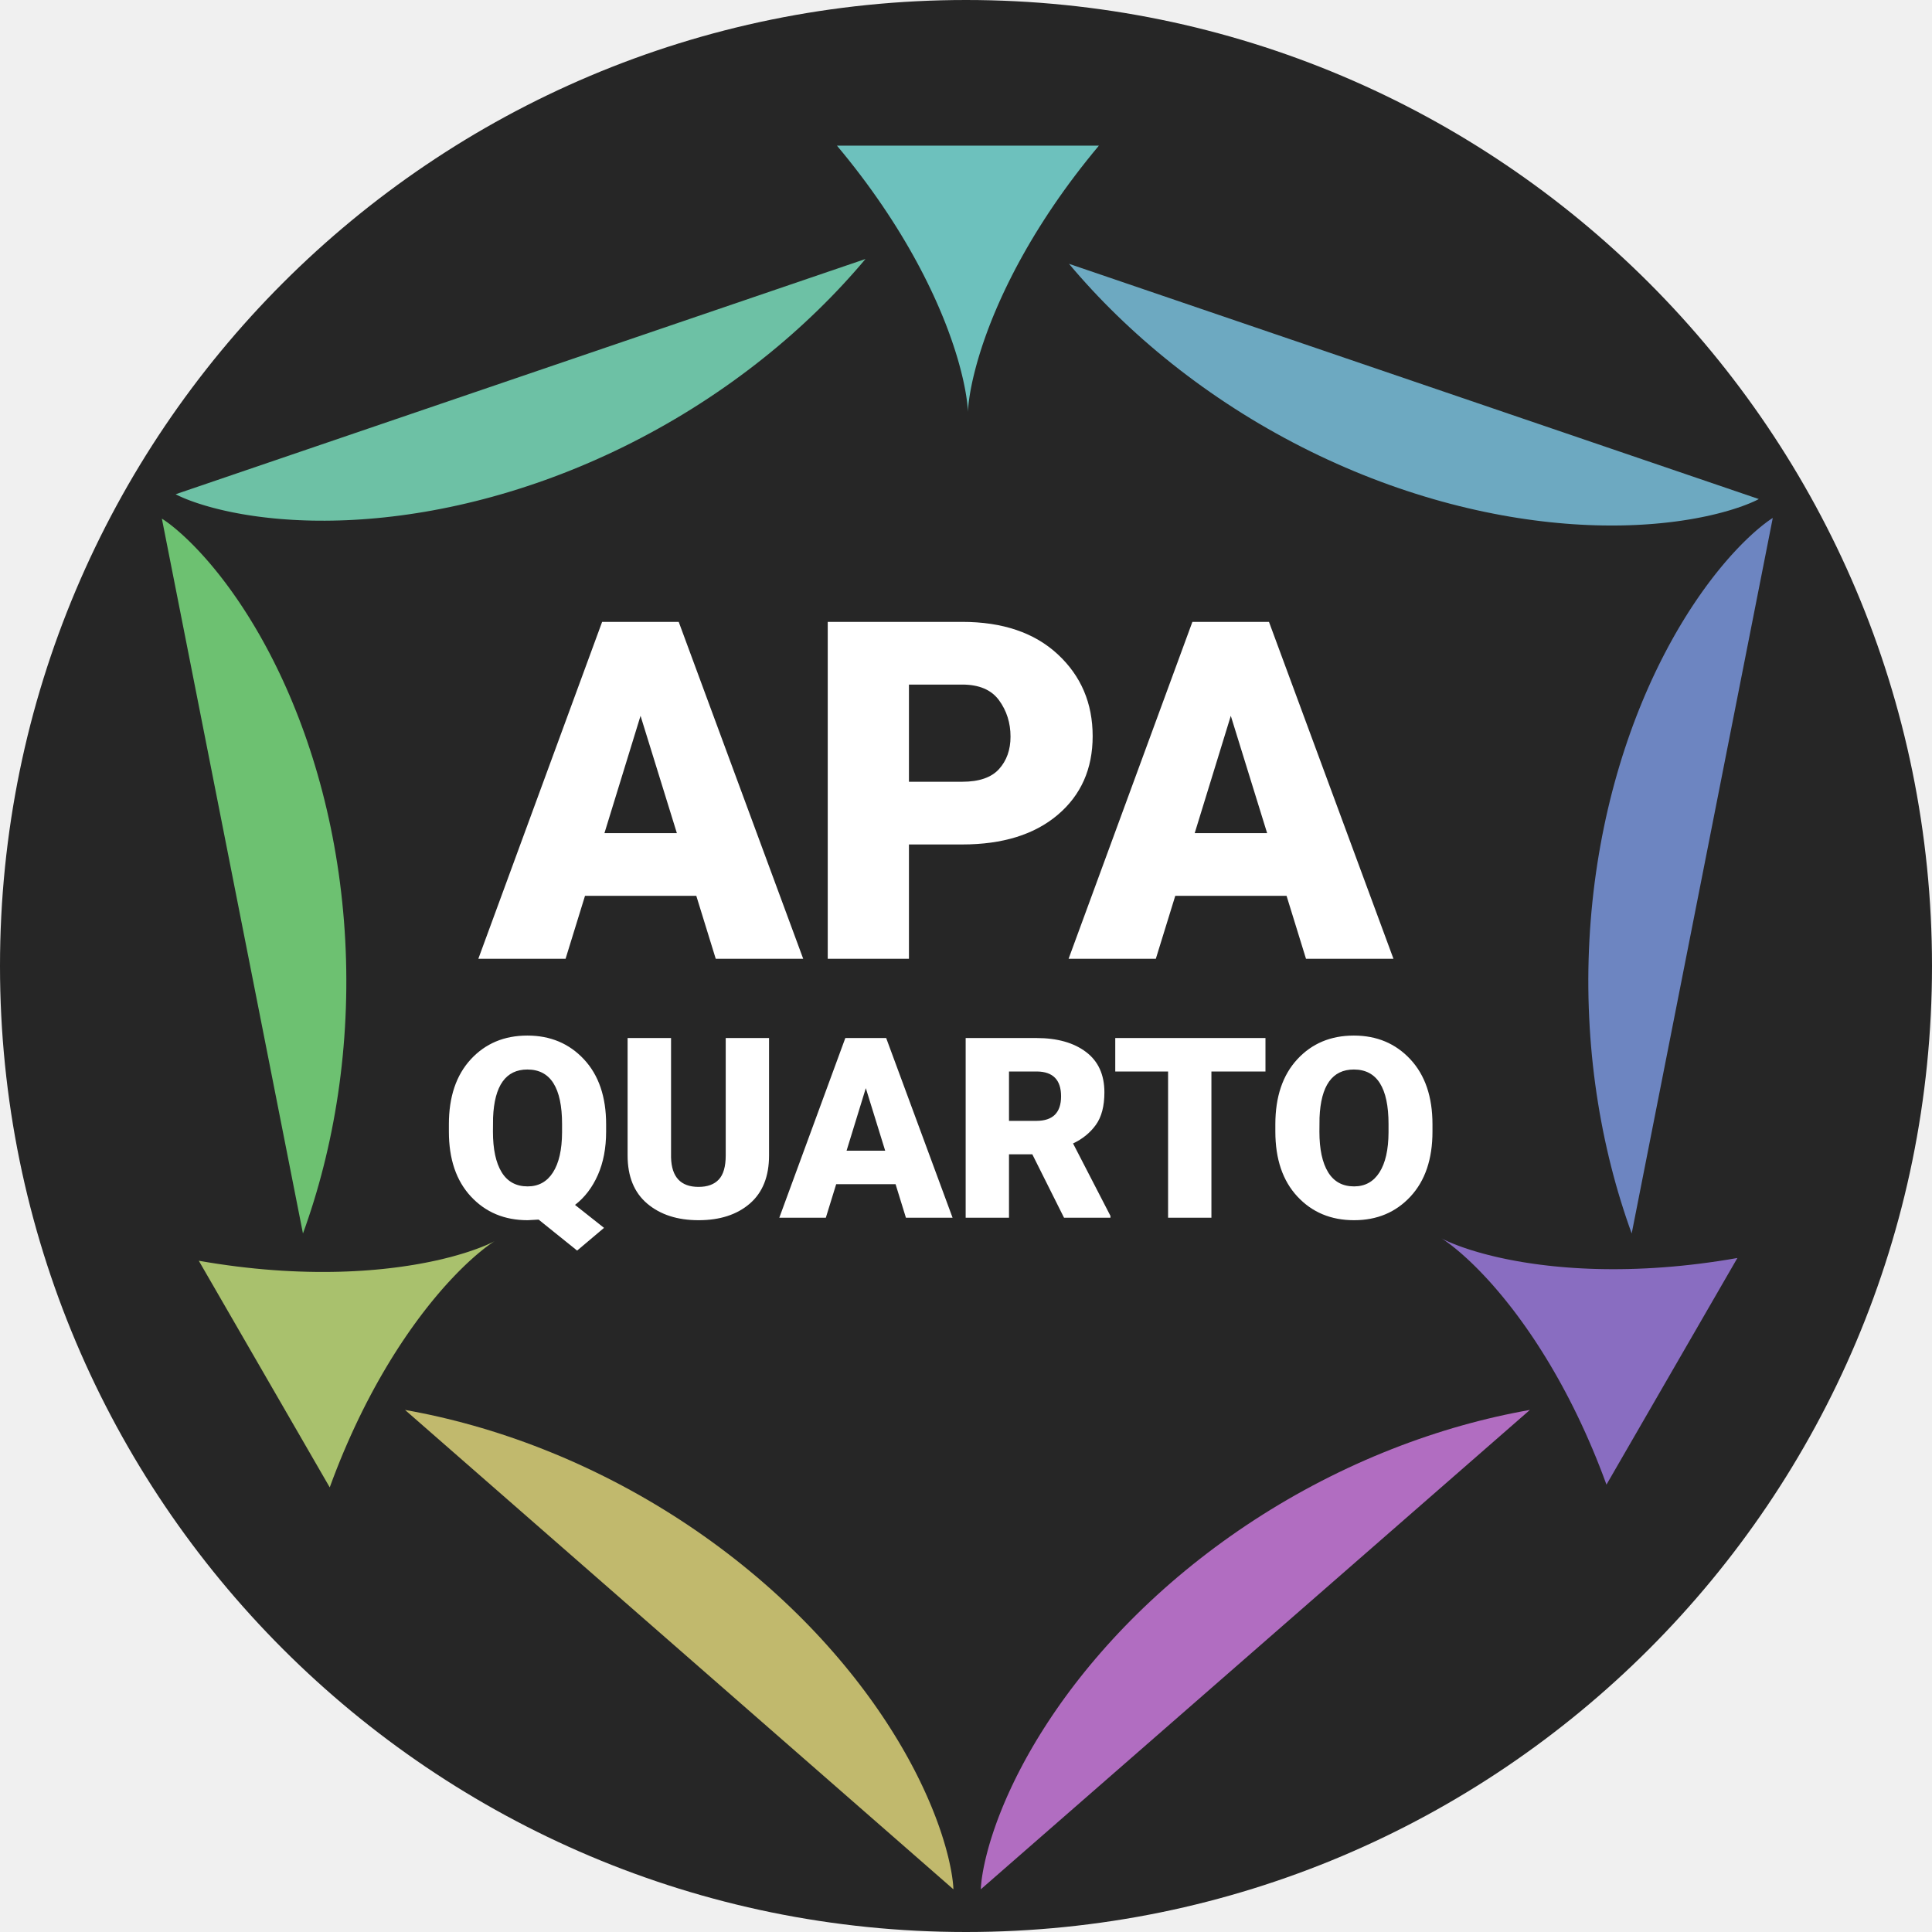
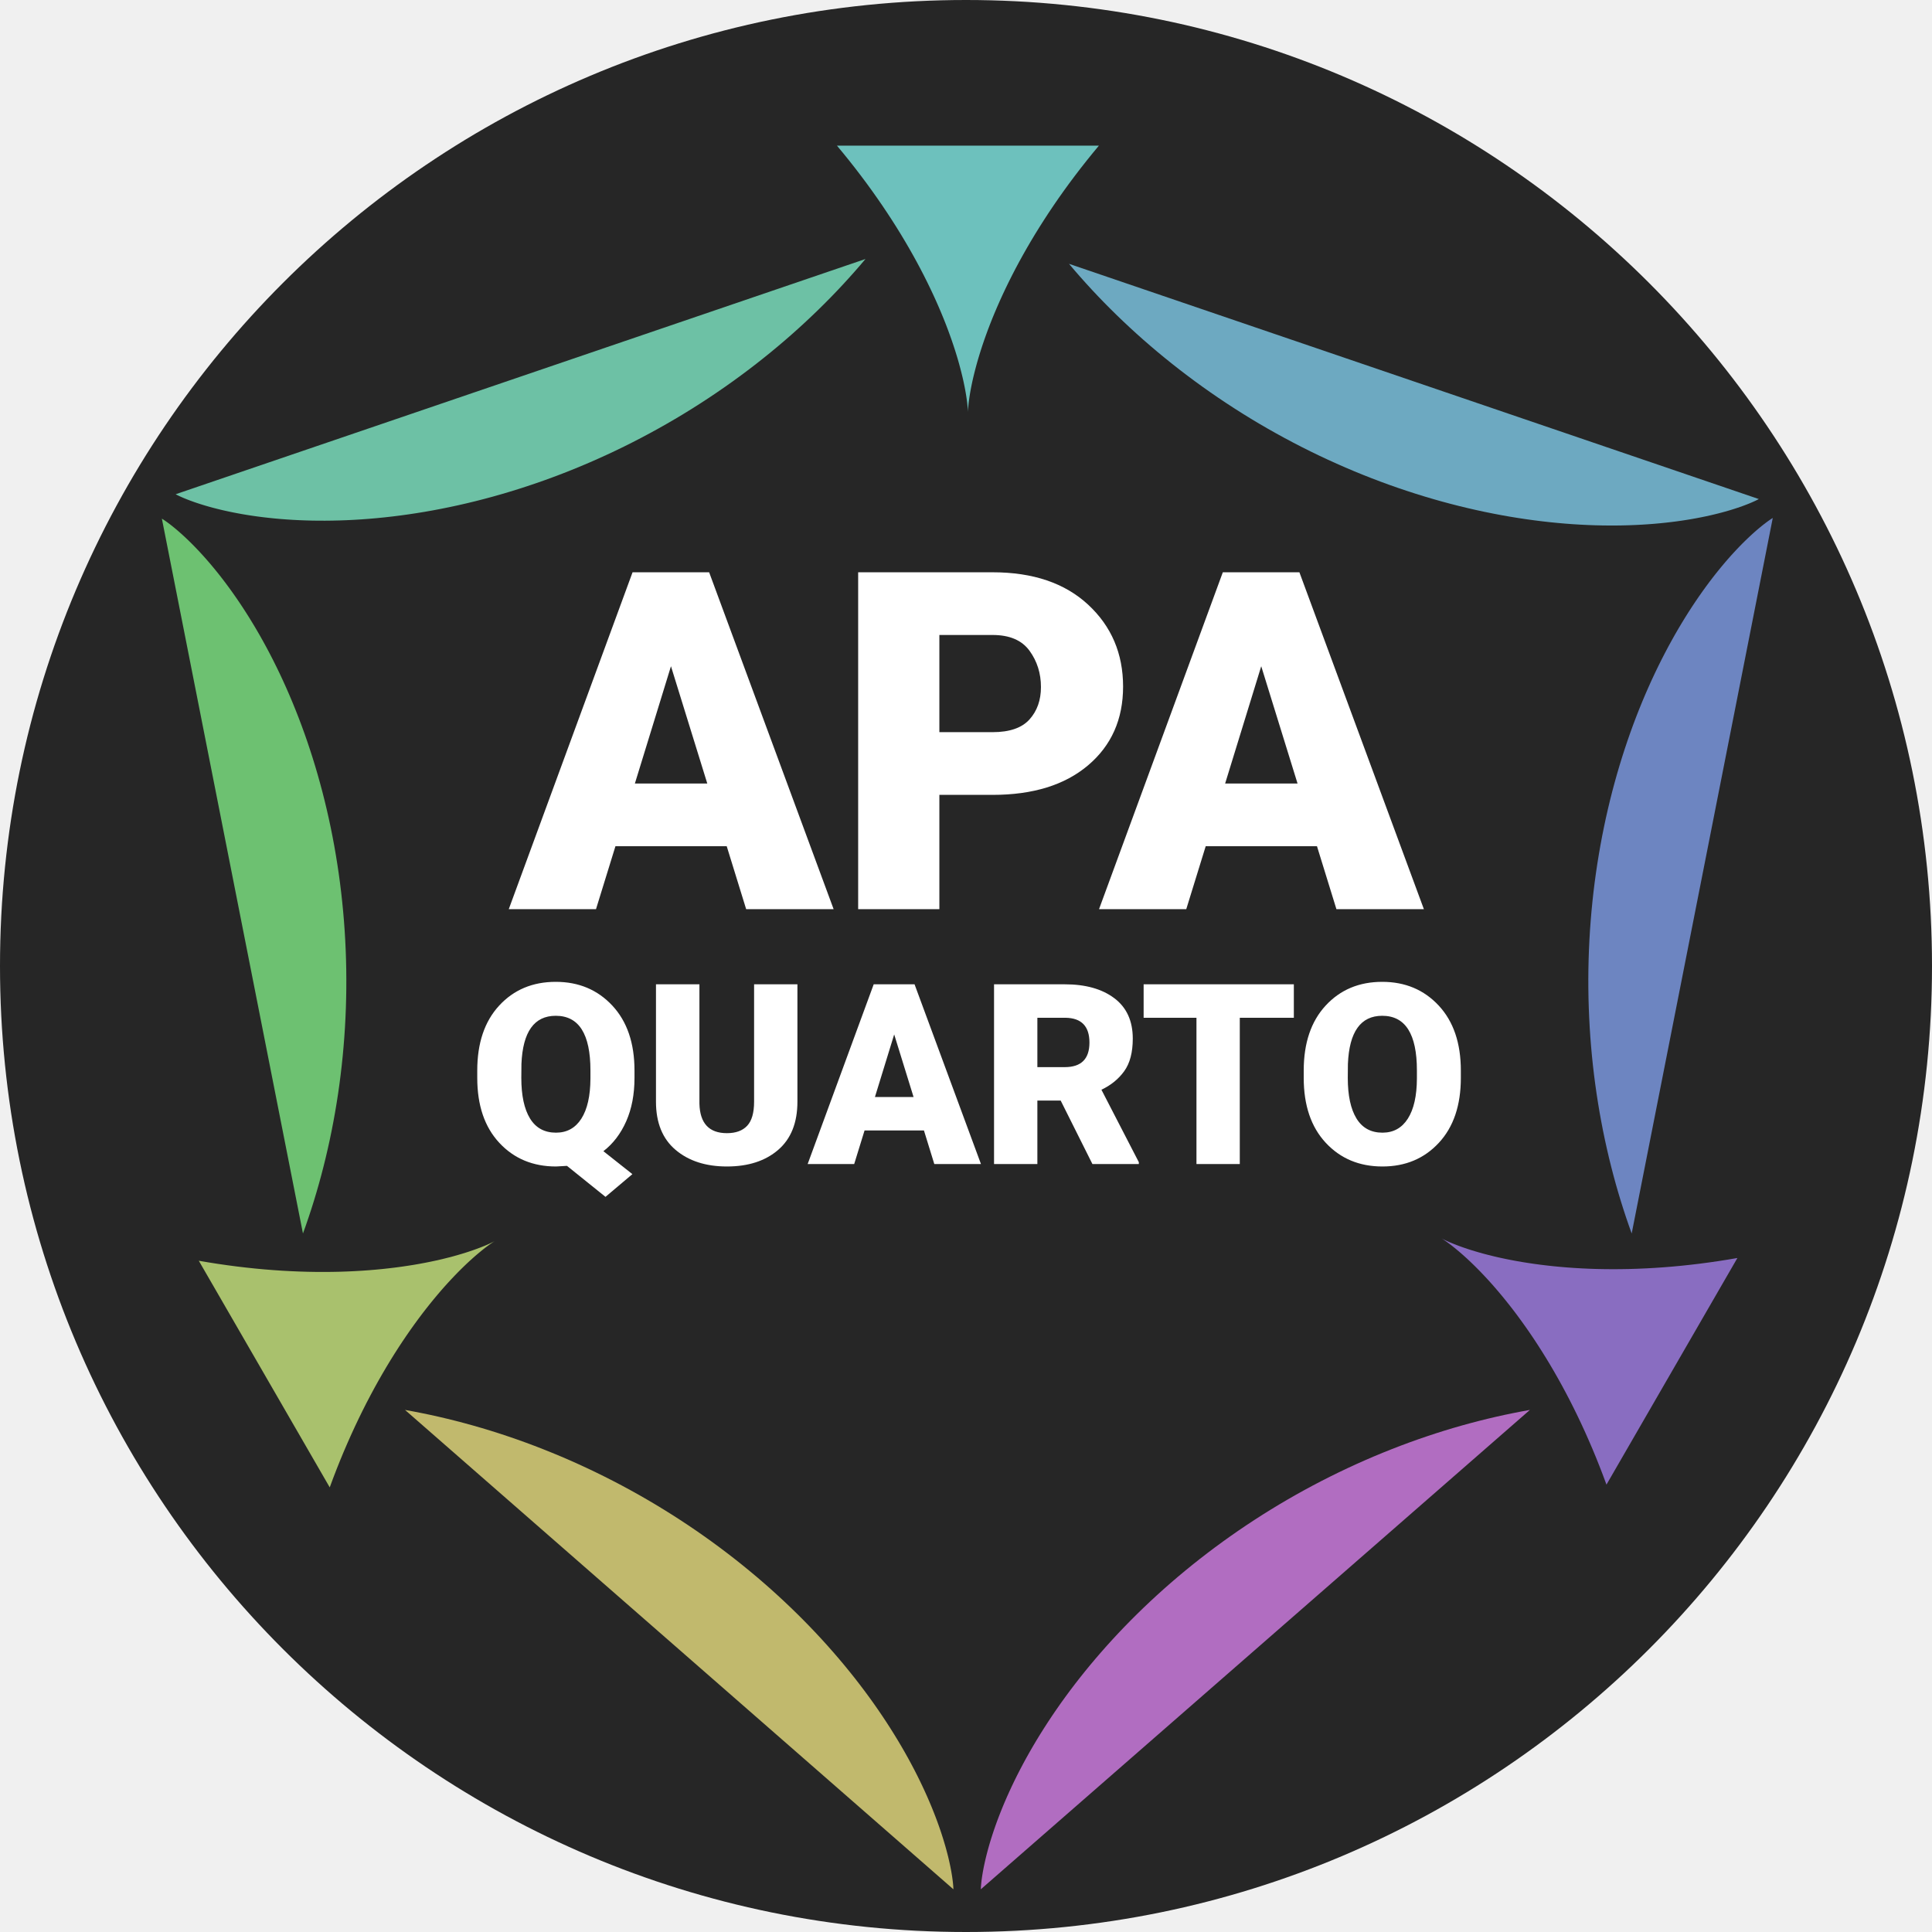
<svg xmlns="http://www.w3.org/2000/svg" width="2805" height="2805" xml:space="preserve" overflow="hidden">
  <defs>
    <clipPath id="clip0">
      <rect x="0" y="0" width="2805" height="2805" />
    </clipPath>
  </defs>
  <g clip-path="url(#clip0)">
    <path d="M0 1402.5C-1.78557e-13 627.921 627.921-1.78557e-13 1402.5-3.57114e-13 2177.08-7.14228e-13 2805 627.921 2805 1402.5 2805 2177.08 2177.08 2805 1402.5 2805 627.921 2805-8.92785e-13 2177.08 0 1402.5Z" fill="#262626" fill-rule="evenodd" />
    <path d="M1215.13 211.44 1224.19 222.379 1233.02 233.322 1241.59 244.222 1249.92 255.107 1258.03 265.955 1265.89 276.766 1273.48 287.504 1280.86 298.204 1287.97 308.812 1294.87 319.365 1301.51 329.825 1307.9 340.175 1314.06 350.432 1319.98 360.579 1325.66 370.615 1331.11 380.522 1336.33 390.3 1341.31 399.912 1346.06 409.395 1350.6 418.729 1354.91 427.88 1359 436.865 1362.88 445.665 1366.55 454.299 1370.01 462.712 1373.28 470.94 1376.33 478.965 1379.19 486.769 1381.88 494.37 1384.37 501.731 1386.7 508.852 1388.84 515.752 1390.83 522.394 1392.63 528.795 1394.29 534.957 1395.8 540.842 1397.18 546.469 1398.42 551.819 1399.51 556.911 1400.5 561.708 1401.37 566.246 1402.11 570.49 1402.77 574.437 1403.32 578.108 1403.79 581.467 1404.19 584.547 1404.5 587.315 1404.75 589.787 1404.95 591.945 1405.08 593.809 1405.19 595.359 1405.24 596.594 1405.28 597.535 1405.3 598.144 1405.3 598.458 1405.3 598.144 1405.32 597.535 1405.35 596.594 1405.41 595.359 1405.52 593.809 1405.65 591.945 1405.85 589.787 1406.09 587.315 1406.4 584.547 1406.79 581.467 1407.27 578.108 1407.82 574.437 1408.47 570.49 1409.22 566.246 1410.09 561.708 1411.07 556.911 1412.17 551.819 1413.41 546.469 1414.79 540.842 1416.3 534.957 1417.96 528.795 1419.77 522.394 1421.76 515.752 1423.9 508.852 1426.22 501.731 1428.71 494.37 1431.4 486.769 1434.26 478.965 1437.32 470.94 1440.58 462.712 1444.05 454.299 1447.72 445.665 1451.59 436.865 1455.68 427.88 1460 418.729 1464.53 409.395 1469.29 399.912 1474.26 390.3 1479.48 380.522 1484.94 370.615 1490.62 360.579 1496.53 350.432 1502.69 340.175 1509.09 329.825 1515.73 319.365 1522.61 308.812 1529.74 298.204 1537.09 287.504 1544.71 276.766 1552.56 265.955 1560.67 255.107 1569.01 244.222 1577.58 233.322 1586.41 222.379 1595.46 211.44Z" fill="#6DC1BD" fill-rule="evenodd" />
    <path d="M2522.46 1826.44 2508.46 1828.82 2494.6 1830.99 2480.87 1832.96 2467.29 1834.75 2453.86 1836.33 2440.59 1837.74 2427.49 1838.96 2414.55 1839.99 2401.8 1840.86 2389.25 1841.54 2376.89 1842.07 2364.73 1842.44 2352.77 1842.64 2341.03 1842.7 2329.51 1842.61 2318.23 1842.39 2307.18 1842.02 2296.36 1841.52 2285.79 1840.91 2275.45 1840.18 2265.36 1839.33 2255.54 1838.39 2246 1837.34 2236.71 1836.22 2227.68 1835 2218.95 1833.71 2210.47 1832.37 2202.29 1830.95 2194.39 1829.48 2186.75 1827.97 2179.44 1826.42 2172.4 1824.84 2165.66 1823.22 2159.2 1821.6 2153.07 1819.98 2147.21 1818.34 2141.66 1816.71 2136.41 1815.12 2131.46 1813.53 2126.81 1811.97 2122.46 1810.45 2118.43 1809 2114.67 1807.58 2111.22 1806.24 2108.09 1804.97 2105.23 1803.77 2102.67 1802.67 2100.43 1801.65 2098.45 1800.73 2096.77 1799.92 2095.37 1799.24 2094.27 1798.67 2093.44 1798.23 2092.91 1797.93 2092.63 1797.79 2092.91 1797.95 2093.42 1798.26 2094.21 1798.76 2095.26 1799.44 2096.55 1800.29 2098.08 1801.34 2099.87 1802.59 2101.88 1804.05 2104.11 1805.71 2106.58 1807.56 2109.25 1809.64 2112.14 1811.97 2115.24 1814.51 2118.54 1817.27 2122.02 1820.27 2125.69 1823.53 2129.54 1827.01 2133.56 1830.75 2137.74 1834.75 2142.07 1839 2146.57 1843.51 2151.19 1848.28 2155.94 1853.31 2160.85 1858.59 2165.86 1864.15 2170.98 1869.99 2176.2 1876.11 2181.52 1882.48 2186.92 1889.13 2192.41 1896.05 2197.98 1903.25 2203.6 1910.73 2209.27 1918.48 2215.01 1926.51 2220.77 1934.81 2226.58 1943.38 2232.4 1952.24 2238.22 1961.35 2244.08 1970.74 2249.92 1980.39 2255.76 1990.32 2261.57 2000.5 2267.37 2010.94 2273.14 2021.66 2278.87 2032.61 2284.55 2043.83 2290.17 2055.29 2295.73 2067 2301.23 2078.95 2306.64 2091.14 2311.99 2103.55 2317.24 2116.2 2322.38 2129.07 2327.43 2142.15 2332.37 2155.46Z" fill="#896DC1" fill-rule="evenodd" />
    <path d="M478.724 2159.46 483.663 2146.15 488.711 2133.07 493.853 2120.2 499.103 2107.55 504.448 2095.14 509.864 2082.95 515.355 2071 520.921 2059.29 526.54 2047.83 532.214 2036.61 537.946 2025.66 543.716 2014.94 549.504 2004.5 555.325 1994.32 561.165 1984.39 567.005 1974.74 572.85 1965.35 578.69 1956.24 584.513 1947.38 590.318 1938.81 596.086 1930.51 601.817 1922.48 607.493 1914.73 613.113 1907.25 618.678 1900.05 624.169 1893.13 629.568 1886.48 634.894 1880.1 640.109 1873.99 645.232 1868.15 650.244 1862.59 655.145 1857.31 659.9 1852.28 664.525 1847.51 669.021 1843 673.352 1838.75 677.535 1834.75 681.551 1831.01 685.404 1827.53 689.07 1824.27 692.553 1821.27 695.851 1818.51 698.947 1815.97 701.822 1813.64 704.512 1811.56 706.963 1809.71 709.211 1808.05 711.22 1806.59 713.007 1805.34 714.536 1804.29 715.827 1803.44 716.877 1802.76 717.669 1802.26 718.185 1801.95 718.462 1801.79 717.633 1802.23 716.821 1802.67 715.716 1803.24 714.316 1803.92 712.638 1804.73 710.667 1805.65 708.419 1806.67 705.858 1807.77 703.001 1808.97 699.869 1810.24 696.404 1811.58 692.663 1813 688.628 1814.45 684.279 1815.97 679.617 1817.53 674.678 1819.12 669.426 1820.71 663.88 1822.34 658.02 1823.98 651.866 1825.6 645.434 1827.22 638.69 1828.84 631.651 1830.42 624.316 1831.97 616.706 1833.48 608.801 1834.95 600.619 1836.37 592.143 1837.71 583.408 1839 574.379 1840.22 565.09 1841.34 555.547 1842.39 545.725 1843.33 535.644 1844.18 525.308 1844.91 514.727 1845.52 503.91 1846.02 492.858 1846.39 481.559 1846.61 470.044 1846.7 458.307 1846.64 446.363 1846.44 434.202 1846.07 421.837 1845.54 409.289 1844.86 396.538 1843.99 383.603 1842.96 370.498 1841.74 357.232 1840.33 343.797 1838.75 330.216 1836.96 316.488 1834.99 302.633 1832.82 288.628 1830.44Z" fill="#A9C16D" fill-rule="evenodd" />
    <path d="M2553.55 724.559 2553.42 724.623 2553.08 724.813 2552.5 725.128 2551.68 725.551 2550.6 726.087 2549.3 726.732 2547.74 727.474 2545.93 728.292 2543.86 729.204 2541.57 730.199 2539 731.251 2536.18 732.372 2533.11 733.553 2529.78 734.779 2526.19 736.057 2522.35 737.363 2518.24 738.702 2513.88 740.073 2509.26 741.459 2504.39 742.842 2499.26 744.245 2493.89 745.632 2488.25 747.015 2482.36 748.386 2476.22 749.724 2469.84 751.035 2463.2 752.309 2456.32 753.554 2449.2 754.735 2441.85 755.868 2434.26 756.937 2426.43 757.928 2418.38 758.86 2410.09 759.71 2401.59 760.48 2392.86 761.141 2383.93 761.726 2374.8 762.198 2365.44 762.561 2355.88 762.827 2346.15 762.956 2336.21 762.968 2326.08 762.859 2315.77 762.625 2305.29 762.246 2294.65 761.726 2283.82 761.065 2272.84 760.247 2261.73 759.283 2250.45 758.166 2239.05 756.876 2227.5 755.441 2215.83 753.836 2204.03 752.055 2192.12 750.119 2180.1 747.995 2168 745.693 2155.77 743.221 2143.49 740.576 2131.11 737.742 2118.65 734.735 2106.14 731.538 2093.56 728.167 2080.93 724.591 2068.26 720.842 2055.55 716.907 2042.81 712.779 2030.04 708.481 2017.26 703.994 2004.47 699.313 1991.68 694.447 1978.89 689.408 1966.12 684.183 1953.38 678.781 1940.65 673.189 1927.96 667.423 1915.31 661.505 1902.71 655.393 1890.15 649.108 1877.67 642.67 1865.24 636.054 1852.89 629.281 1840.64 622.366 1828.45 615.283 1816.36 608.054 1804.38 600.668 1792.5 593.153 1780.74 585.485 1769.08 577.689 1757.55 569.771 1746.15 561.724 1734.87 553.547 1723.75 545.263 1712.76 536.869 1701.92 528.366 1691.24 519.767 1680.72 511.091 1670.36 502.302 1660.15 493.453 1650.13 484.507 1640.28 475.5 1630.6 466.429 1621.11 457.31 1611.8 448.13 1602.68 438.917 1593.75 429.657 1585.01 420.364 1576.47 411.043 1568.12 401.718 1559.98 392.381 1552.02 383.023Z" fill="#6DA9C1" fill-rule="evenodd" />
    <path d="M1424.03 2742.99 1424.03 2742.86 1424.04 2742.47 1424.06 2741.79 1424.1 2740.86 1424.17 2739.68 1424.26 2738.22 1424.41 2736.5 1424.6 2734.53 1424.83 2732.3 1425.13 2729.8 1425.51 2727.06 1425.94 2724.05 1426.45 2720.81 1427.05 2717.32 1427.75 2713.57 1428.53 2709.59 1429.43 2705.37 1430.43 2700.92 1431.54 2696.23 1432.77 2691.32 1434.13 2686.19 1435.61 2680.84 1437.23 2675.27 1439 2669.49 1440.91 2663.51 1442.96 2657.33 1445.18 2650.94 1447.54 2644.37 1450.08 2637.63 1452.78 2630.7 1455.65 2623.59 1458.7 2616.32 1461.92 2608.89 1465.34 2601.3 1468.93 2593.56 1472.7 2585.68 1476.67 2577.65 1480.85 2569.5 1485.2 2561.24 1489.76 2552.83 1494.52 2544.33 1499.48 2535.73 1504.63 2527.03 1510.01 2518.23 1515.59 2509.35 1521.36 2500.4 1527.35 2491.36 1533.55 2482.27 1539.94 2473.12 1546.56 2463.93 1553.37 2454.69 1560.4 2445.43 1567.64 2436.12 1575.08 2426.81 1582.72 2417.48 1590.57 2408.15 1598.62 2398.81 1606.87 2389.48 1615.32 2380.16 1623.97 2370.86 1632.81 2361.59 1641.85 2352.36 1651.07 2343.17 1660.48 2334.02 1670.08 2324.93 1679.85 2315.89 1689.8 2306.92 1699.92 2298.03 1710.19 2289.22 1720.66 2280.5 1731.27 2271.86 1742.03 2263.32 1752.96 2254.88 1764.02 2246.54 1775.23 2238.32 1786.58 2230.22 1798.05 2222.22 1809.65 2214.37 1821.37 2206.66 1833.2 2199.06 1845.15 2191.62 1857.19 2184.31 1869.33 2177.17 1881.56 2170.16 1893.89 2163.32 1906.28 2156.63 1918.74 2150.12 1931.28 2143.76 1943.85 2137.58 1956.5 2131.56 1969.18 2125.71 1981.91 2120.04 1994.64 2114.55 2007.42 2109.25 2020.21 2104.12 2033.01 2099.16 2045.81 2094.39 2058.61 2089.81 2071.39 2085.42 2084.16 2081.2 2096.89 2077.17 2109.58 2073.33 2122.25 2069.68 2134.86 2066.22 2147.41 2062.93 2159.91 2059.83 2172.33 2056.9 2184.69 2054.16 2196.95 2051.62 2209.12 2049.23 2221.2 2047.02Z" fill="#B16DC1" fill-rule="evenodd" />
    <path d="M2368.99 1790.85 2364.87 1779.3 2360.85 1767.56 2356.95 1755.66 2353.16 1743.6 2349.47 1731.37 2345.91 1718.99 2342.5 1706.48 2339.21 1693.82 2336.04 1681.03 2333.04 1668.1 2330.16 1655.07 2327.43 1641.91 2324.87 1628.64 2322.44 1615.26 2320.18 1601.78 2318.07 1588.22 2316.13 1574.58 2314.35 1560.86 2312.74 1547.07 2311.3 1533.22 2310.04 1519.3 2308.94 1505.35 2308.01 1491.36 2307.27 1477.31 2306.69 1463.26 2306.29 1449.18 2306.07 1435.09 2306.02 1420.98 2306.15 1406.89 2306.47 1392.8 2306.95 1378.72 2307.61 1364.68 2308.45 1350.67 2309.47 1336.69 2310.65 1322.76 2312.01 1308.87 2313.53 1295.05 2315.22 1281.29 2317.09 1267.61 2319.11 1254.01 2321.3 1240.49 2323.64 1227.07 2326.13 1213.75 2328.79 1200.53 2331.57 1187.43 2334.52 1174.45 2337.6 1161.58 2340.83 1148.85 2344.2 1136.27 2347.68 1123.82 2351.3 1111.53 2355.03 1099.37 2358.89 1087.39 2362.85 1075.58 2366.91 1063.93 2371.08 1052.45 2375.35 1041.15 2379.71 1030.05 2384.15 1019.13 2388.67 1008.4 2393.27 997.872 2397.92 987.546 2402.66 977.415 2407.43 967.497 2412.27 957.789 2417.15 948.303 2422.04 939.035 2426.98 929.989 2431.94 921.144 2436.93 912.538 2441.92 904.169 2446.91 896.023 2451.9 888.095 2456.88 880.416 2461.85 872.964 2466.79 865.729 2471.71 858.745 2476.57 851.999 2481.4 845.474 2486.17 839.204 2490.89 833.152 2495.55 827.349 2500.13 821.769 2504.64 816.427 2509.06 811.319 2513.39 806.437 2517.62 801.8 2521.75 797.37 2525.76 793.178 2529.65 789.208 2533.43 785.471 2537.07 781.941 2540.56 778.632 2543.93 775.542 2547.14 772.657 2550.19 769.977 2553.09 767.504 2555.81 765.236 2558.38 763.154 2560.75 761.278 2562.94 759.592 2564.96 758.079 2566.77 756.755 2568.39 755.605 2569.81 754.613 2571.02 753.81 2572.01 753.144 2572.8 752.639 2573.36 752.297 2573.71 752.091 2573.82 752.026Z" fill="#6D85C1" fill-rule="evenodd" />
    <path d="M1256.55 376.024 1248.6 385.381 1240.46 394.718 1232.1 404.043 1223.57 413.364 1214.83 422.657 1205.9 431.917 1196.78 441.13 1187.47 450.31 1177.97 459.429 1168.3 468.5 1158.44 477.507 1148.43 486.453 1138.22 495.302 1127.85 504.091 1117.33 512.767 1106.65 521.366 1095.82 529.869 1084.82 538.263 1073.7 546.547 1062.42 554.724 1051.02 562.771 1039.49 570.688 1027.85 578.485 1016.07 586.153 1004.2 593.668 992.209 601.054 980.129 608.283 967.94 615.366 955.686 622.281 943.336 629.054 930.909 635.67 918.421 642.108 905.881 648.393 893.265 654.505 880.62 660.423 867.923 666.188 855.198 671.78 842.456 677.183 829.682 682.407 816.892 687.447 804.102 692.313 791.312 696.994 778.539 701.481 765.765 705.779 753.023 709.907 740.314 713.842 727.649 717.591 715.016 721.167 702.448 724.538 689.929 727.734 677.469 730.742 665.087 733.576 652.805 736.221 640.58 738.692 628.467 740.994 616.451 743.119 604.544 745.054 592.746 746.836 581.077 748.441 569.529 749.876 558.126 751.166 546.849 752.283 535.728 753.246 524.753 754.065 513.93 754.726 503.285 755.246 492.81 755.625 482.492 755.859 472.379 755.968 462.444 755.955 452.694 755.827 443.134 755.56 433.792 755.198 424.643 754.726 415.711 754.141 406.986 753.48 398.478 752.71 390.196 751.86 382.148 750.928 374.318 749.936 366.726 748.868 359.371 747.735 352.252 746.554 345.369 745.308 338.738 744.034 332.359 742.724 326.217 741.385 320.325 740.015 314.687 738.632 309.316 737.245 304.181 735.842 299.315 734.459 294.7 733.072 290.337 731.702 286.226 730.363 282.383 729.057 278.808 727.779 275.468 726.553 272.397 725.372 269.578 724.251 267.01 723.199 264.711 722.203 262.647 721.292 260.836 720.473 259.277 719.732 257.97 719.087 256.899 718.55 256.079 718.127 255.496 717.813 255.15 717.623 255.024 717.559Z" fill="#6DC1A5" fill-rule="evenodd" />
    <path d="M235.022 753.023 235.148 753.088 235.479 753.294 236.046 753.636 236.832 754.14 237.824 754.805 239.036 755.607 240.454 756.599 242.075 757.748 243.885 759.07 245.9 760.581 248.088 762.266 250.481 764.141 253.031 766.221 255.754 768.486 258.651 770.957 261.704 773.634 264.916 776.516 268.284 779.604 271.779 782.909 275.416 786.436 279.193 790.169 283.081 794.135 287.096 798.324 291.22 802.75 295.454 807.382 299.783 812.259 304.207 817.362 308.709 822.699 313.29 828.274 317.949 834.071 322.672 840.117 327.441 846.381 332.274 852.9 337.138 859.639 342.049 866.617 346.992 873.845 351.968 881.29 356.941 888.961 361.93 896.882 366.922 905.02 371.911 913.381 376.901 921.979 381.861 930.815 386.802 939.852 391.714 949.112 396.578 958.589 401.41 968.287 406.197 978.195 410.92 988.317 415.579 998.633 420.177 1009.15 424.694 1019.87 429.131 1030.78 433.492 1041.87 437.759 1053.16 441.93 1064.62 446.008 1076.26 449.958 1088.07 453.814 1100.04 457.546 1112.18 461.165 1124.46 464.646 1136.9 468.016 1149.46 471.239 1162.19 474.326 1175.04 477.272 1188.01 480.073 1201.09 482.716 1214.31 485.219 1227.61 487.548 1241.01 489.736 1254.52 491.767 1268.11 493.625 1281.78 495.309 1295.52 496.837 1309.33 498.191 1323.21 499.388 1337.12 500.395 1351.09 501.229 1365.09 501.89 1379.12 502.378 1393.18 502.692 1407.26 502.817 1421.34 502.773 1435.43 502.551 1449.5 502.156 1463.57 501.576 1477.61 500.834 1491.64 499.907 1505.62 498.803 1519.56 497.546 1533.47 496.095 1547.31 494.492 1561.08 492.714 1574.78 490.776 1588.42 488.668 1601.96 486.399 1615.43 483.978 1628.79 481.411 1642.05 478.686 1655.2 475.805 1668.22 472.799 1681.13 469.635 1693.92 466.347 1706.56 462.93 1719.06 459.371 1731.43 455.704 1743.64 451.912 1755.69 447.991 1767.58 443.977 1779.31 439.851 1790.85Z" fill="#6DC171" fill-rule="evenodd" />
    <path d="M588.023 2047.02 600.081 2049.23 612.236 2051.62 624.484 2054.16 636.828 2056.9 649.233 2059.83 661.714 2062.93 674.248 2066.22 686.842 2069.68 699.497 2073.33 712.187 2077.17 724.907 2081.2 737.642 2085.42 750.409 2089.81 763.193 2094.39 775.977 2099.16 788.76 2104.12 801.528 2109.25 814.295 2114.55 827.031 2120.04 839.718 2125.71 852.393 2131.56 865.019 2137.58 877.581 2143.76 890.095 2150.12 902.548 2156.63 914.924 2163.32 927.232 2170.16 939.448 2177.17 951.571 2184.31 963.6 2191.62 975.534 2199.06 987.354 2206.66 999.054 2214.37 1010.64 2222.22 1022.1 2230.22 1033.44 2238.32 1044.63 2246.54 1055.68 2254.88 1066.59 2263.32 1077.34 2271.86 1087.93 2280.5 1098.39 2289.22 1108.65 2298.03 1118.76 2306.92 1128.69 2315.89 1138.45 2324.93 1148.04 2334.02 1157.44 2343.17 1166.65 2352.36 1175.67 2361.59 1184.5 2370.86 1193.15 2380.16 1201.58 2389.48 1209.81 2398.81 1217.86 2408.15 1225.7 2417.48 1233.33 2426.81 1240.77 2436.12 1247.99 2445.43 1255.01 2454.69 1261.82 2463.93 1268.43 2473.12 1274.82 2482.27 1281 2491.36 1286.99 2500.4 1292.76 2509.35 1298.32 2518.23 1303.69 2527.03 1308.84 2535.73 1313.8 2544.33 1318.55 2552.83 1323.1 2561.24 1327.46 2569.5 1331.62 2577.65 1335.58 2585.68 1339.36 2593.56 1342.94 2601.3 1346.35 2608.89 1349.56 2616.32 1352.62 2623.59 1355.48 2630.7 1358.18 2637.63 1360.71 2644.37 1363.07 2650.94 1365.29 2657.33 1367.34 2663.51 1369.24 2669.49 1371 2675.27 1372.63 2680.84 1374.11 2686.19 1375.46 2691.32 1376.71 2696.23 1377.81 2700.92 1378.8 2705.37 1379.7 2709.59 1380.48 2713.57 1381.18 2717.32 1381.77 2720.81 1382.29 2724.05 1382.72 2727.06 1383.09 2729.8 1383.4 2732.3 1383.63 2734.53 1383.82 2736.5 1383.96 2738.22 1384.06 2739.68 1384.13 2740.86 1384.17 2741.79 1384.18 2742.47 1384.2 2742.86 1384.2 2742.99Z" fill="#C1B96D" fill-rule="evenodd" />
-     <text fill="#FFFFFF" font-family="Roboto Black,Roboto Black_MSFontService,sans-serif" font-weight="900" font-size="688" transform="matrix(1 0 0 1 695.823 1392)">APA</text>
-     <text fill="#FFFFFF" font-family="Roboto Black,Roboto Black_MSFontService,sans-serif" font-weight="900" font-size="367" transform="matrix(1 0 0 1 638.806 1768)">QUARTO</text>
+     <text fill="#FFFFFF" font-family="Roboto Black,Roboto Black_MSFontService,sans-serif" font-weight="900" font-size="688" transform="matrix(1 0 0 1 740 1320)">APA</text>
+     <text fill="#FFFFFF" font-family="Roboto Black,Roboto Black_MSFontService,sans-serif" font-weight="900" font-size="367" transform="matrix(1 0 0 1 680 1690)">QUARTO</text>
  </g>
</svg>
